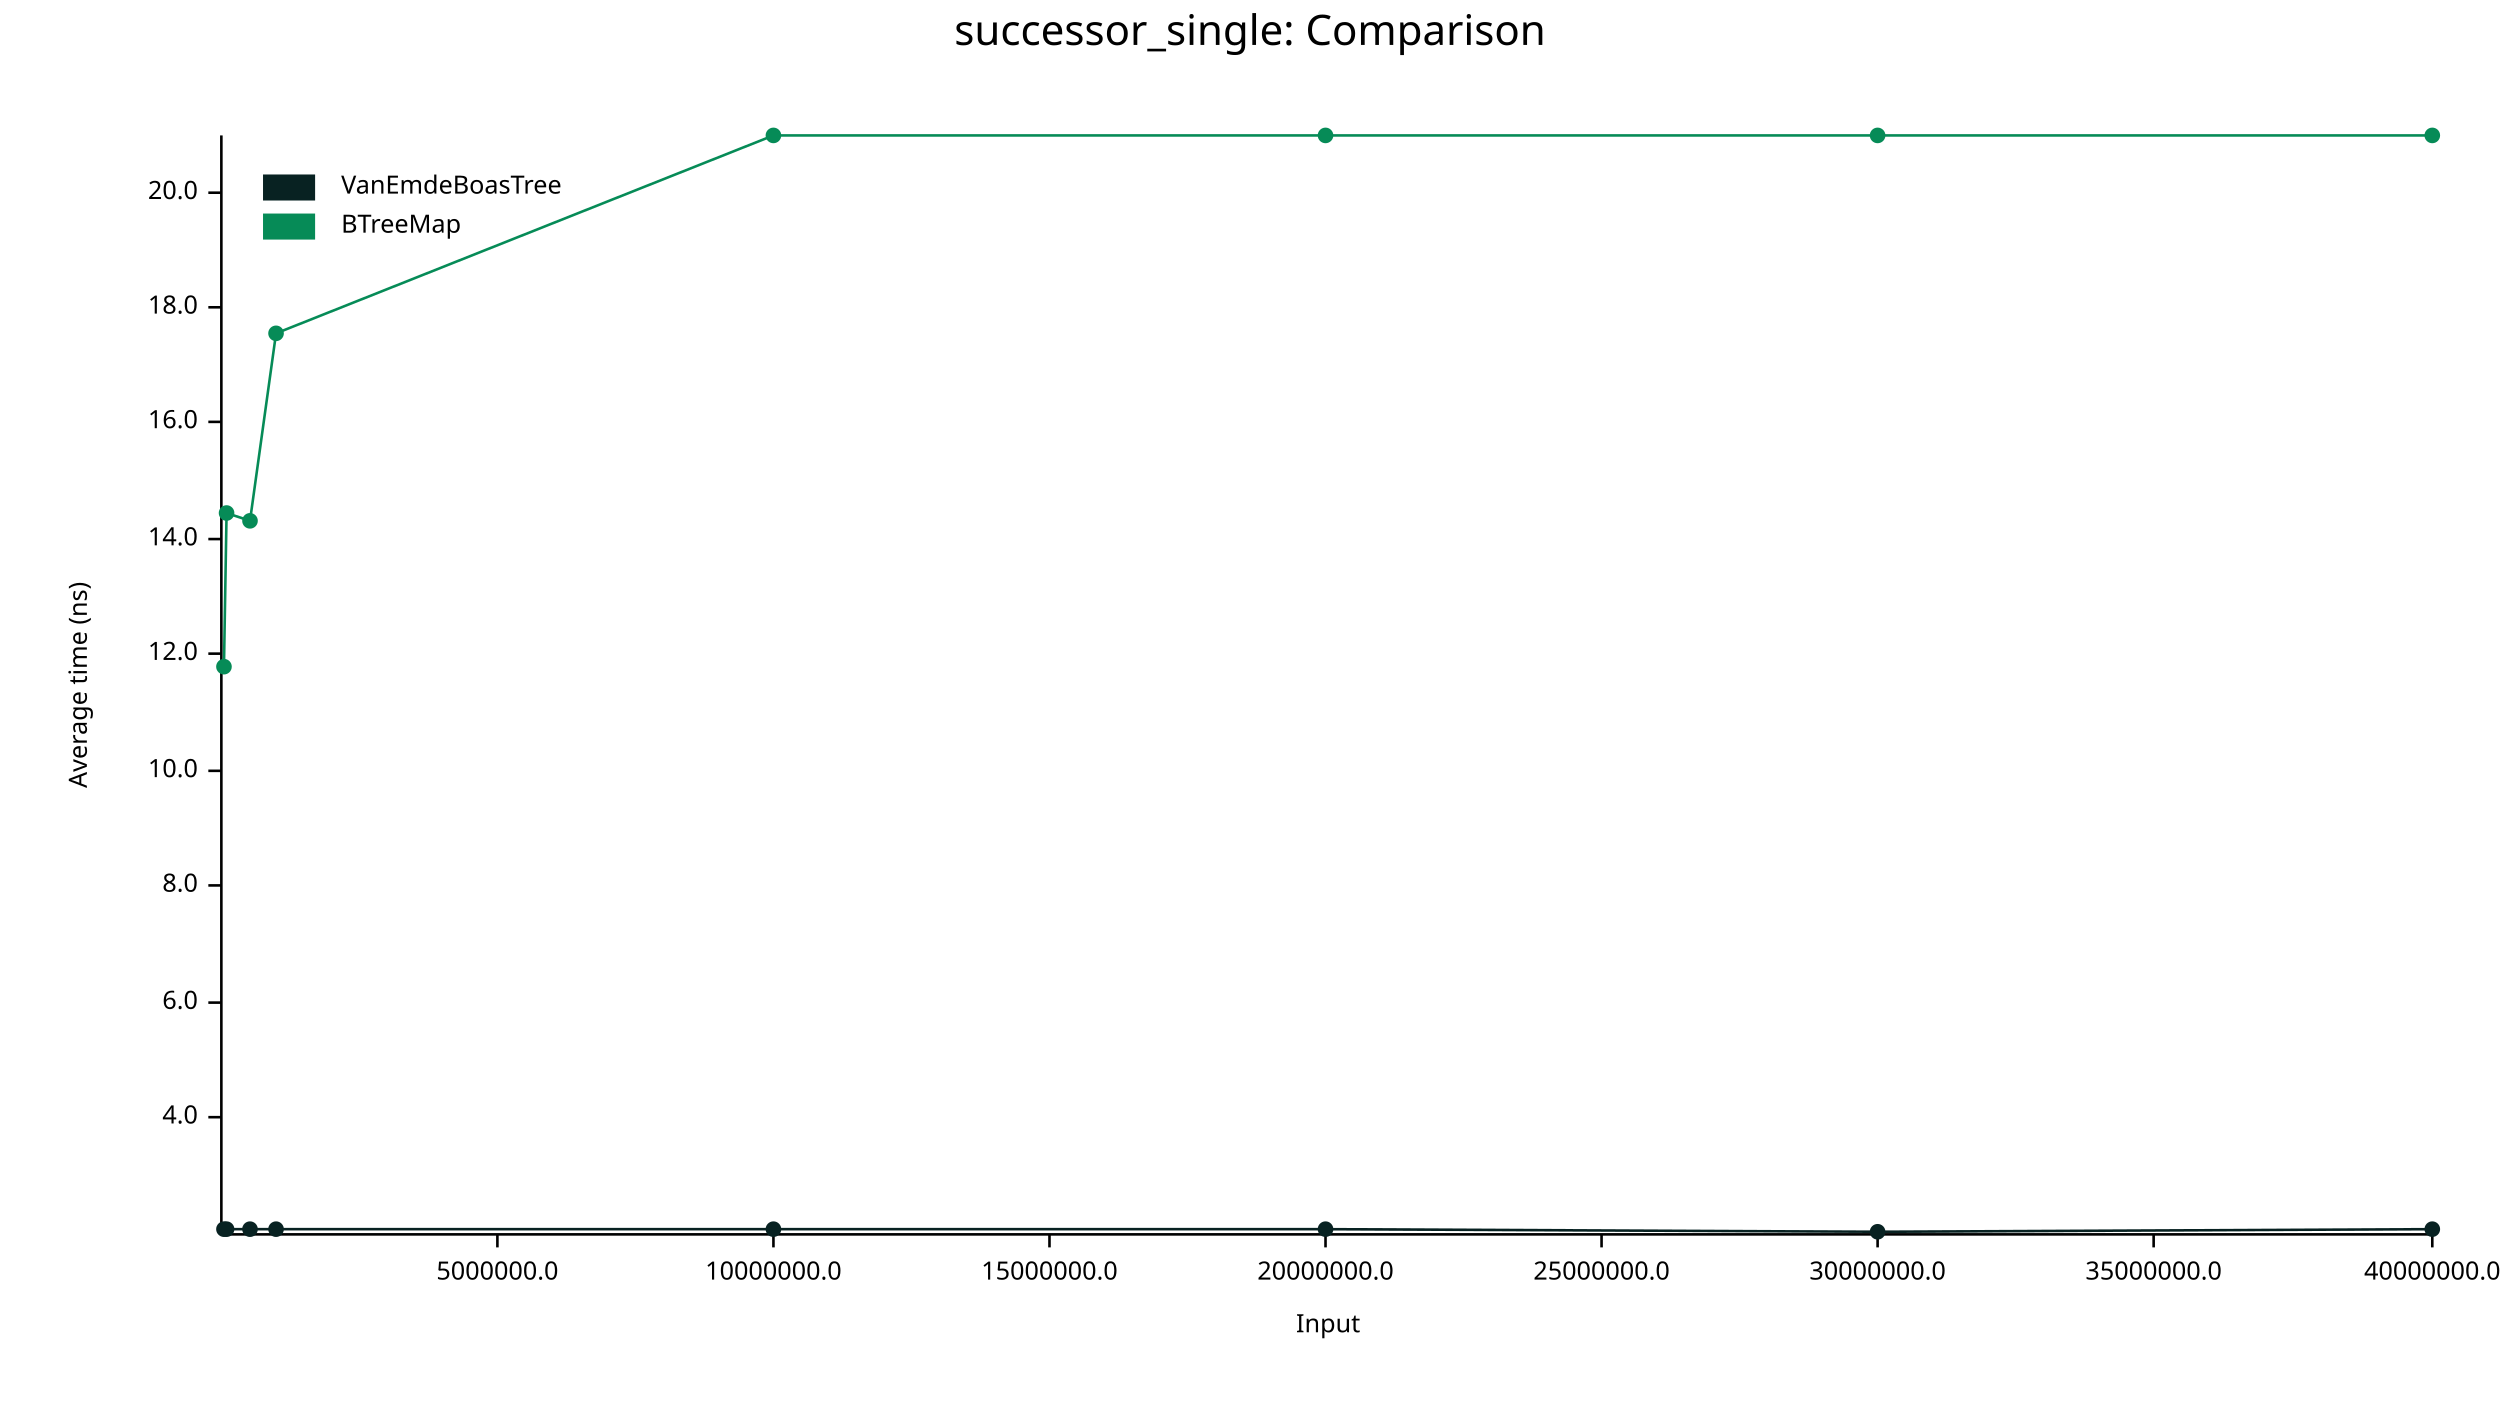
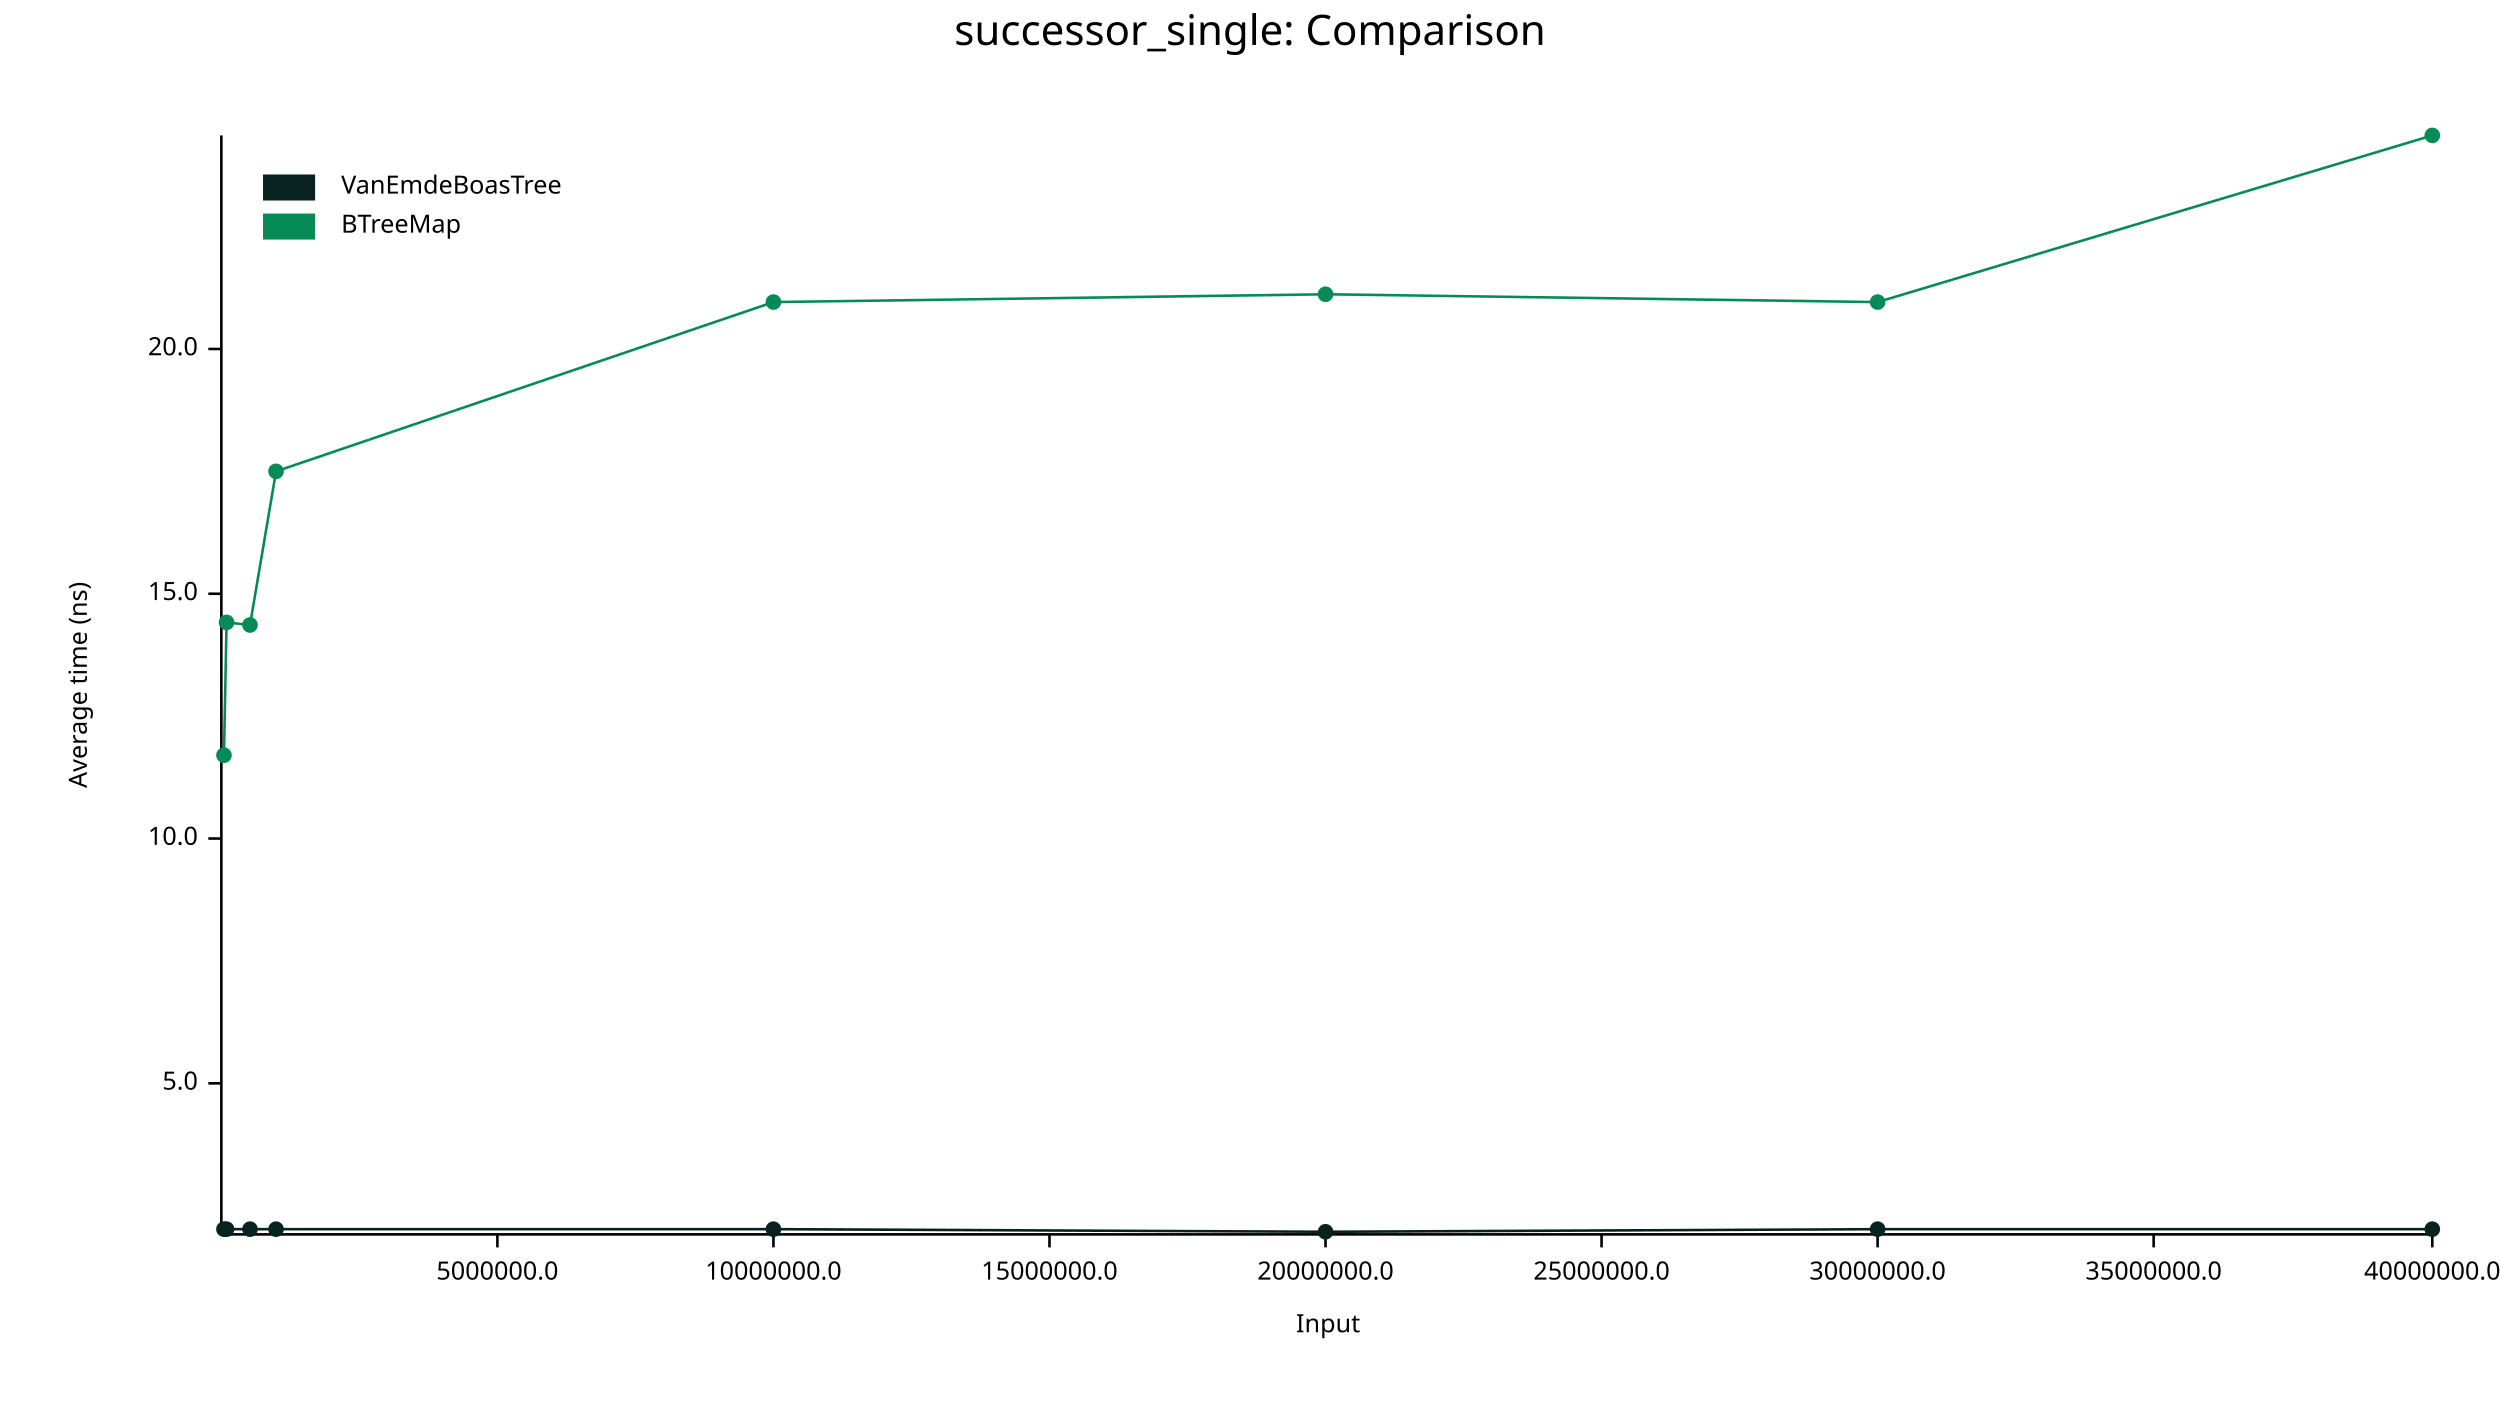
<svg xmlns="http://www.w3.org/2000/svg" width="960" height="540" viewBox="0 0 960 540">
  <text x="480" y="5" dy="0.76em" text-anchor="middle" font-family="sans-serif" font-size="16.129" opacity="1" fill="#000000">
successor_single: Comparison
</text>
  <text x="26" y="263" dy="0.76em" text-anchor="middle" font-family="sans-serif" font-size="9.677" opacity="1" fill="#000000" transform="rotate(270, 26, 263)">
Average time (ns)
</text>
  <text x="510" y="514" dy="-0.5ex" text-anchor="middle" font-family="sans-serif" font-size="9.677" opacity="1" fill="#000000">
Input
</text>
  <polyline fill="none" opacity="1" stroke="#000000" stroke-width="1" points="85,52 85,474 " />
-   <text x="76" y="429" dy="0.5ex" text-anchor="end" font-family="sans-serif" font-size="9.677" opacity="1" fill="#000000">
- 4.0
+   <text x="76" y="416" dy="0.5ex" text-anchor="end" font-family="sans-serif" font-size="9.677" opacity="1" fill="#000000">
+ 5.0
</text>
-   <polyline fill="none" opacity="1" stroke="#000000" stroke-width="1" points="80,429 85,429 " />
-   <text x="76" y="385" dy="0.5ex" text-anchor="end" font-family="sans-serif" font-size="9.677" opacity="1" fill="#000000">
- 6.0
- </text>
-   <polyline fill="none" opacity="1" stroke="#000000" stroke-width="1" points="80,385 85,385 " />
-   <text x="76" y="340" dy="0.5ex" text-anchor="end" font-family="sans-serif" font-size="9.677" opacity="1" fill="#000000">
- 8.0
- </text>
-   <polyline fill="none" opacity="1" stroke="#000000" stroke-width="1" points="80,340 85,340 " />
-   <text x="76" y="296" dy="0.5ex" text-anchor="end" font-family="sans-serif" font-size="9.677" opacity="1" fill="#000000">
+   <polyline fill="none" opacity="1" stroke="#000000" stroke-width="1" points="80,416 85,416 " />
+   <text x="76" y="322" dy="0.5ex" text-anchor="end" font-family="sans-serif" font-size="9.677" opacity="1" fill="#000000">
10.0
</text>
-   <polyline fill="none" opacity="1" stroke="#000000" stroke-width="1" points="80,296 85,296 " />
-   <text x="76" y="251" dy="0.5ex" text-anchor="end" font-family="sans-serif" font-size="9.677" opacity="1" fill="#000000">
- 12.0
+   <polyline fill="none" opacity="1" stroke="#000000" stroke-width="1" points="80,322 85,322 " />
+   <text x="76" y="228" dy="0.5ex" text-anchor="end" font-family="sans-serif" font-size="9.677" opacity="1" fill="#000000">
+ 15.0
</text>
-   <polyline fill="none" opacity="1" stroke="#000000" stroke-width="1" points="80,251 85,251 " />
-   <text x="76" y="207" dy="0.5ex" text-anchor="end" font-family="sans-serif" font-size="9.677" opacity="1" fill="#000000">
- 14.0
- </text>
-   <polyline fill="none" opacity="1" stroke="#000000" stroke-width="1" points="80,207 85,207 " />
-   <text x="76" y="162" dy="0.5ex" text-anchor="end" font-family="sans-serif" font-size="9.677" opacity="1" fill="#000000">
- 16.0
- </text>
-   <polyline fill="none" opacity="1" stroke="#000000" stroke-width="1" points="80,162 85,162 " />
-   <text x="76" y="118" dy="0.5ex" text-anchor="end" font-family="sans-serif" font-size="9.677" opacity="1" fill="#000000">
- 18.0
- </text>
-   <polyline fill="none" opacity="1" stroke="#000000" stroke-width="1" points="80,118 85,118 " />
-   <text x="76" y="74" dy="0.5ex" text-anchor="end" font-family="sans-serif" font-size="9.677" opacity="1" fill="#000000">
+   <polyline fill="none" opacity="1" stroke="#000000" stroke-width="1" points="80,228 85,228 " />
+   <text x="76" y="134" dy="0.5ex" text-anchor="end" font-family="sans-serif" font-size="9.677" opacity="1" fill="#000000">
20.0
</text>
-   <polyline fill="none" opacity="1" stroke="#000000" stroke-width="1" points="80,74 85,74 " />
+   <polyline fill="none" opacity="1" stroke="#000000" stroke-width="1" points="80,134 85,134 " />
  <polyline fill="none" opacity="1" stroke="#000000" stroke-width="1" points="86,474 934,474 " />
  <text x="191" y="484" dy="0.76em" text-anchor="middle" font-family="sans-serif" font-size="9.677" opacity="1" fill="#000000">
5000000.0
</text>
  <polyline fill="none" opacity="1" stroke="#000000" stroke-width="1" points="191,474 191,479 " />
  <text x="297" y="484" dy="0.76em" text-anchor="middle" font-family="sans-serif" font-size="9.677" opacity="1" fill="#000000">
10000000.0
</text>
  <polyline fill="none" opacity="1" stroke="#000000" stroke-width="1" points="297,474 297,479 " />
  <text x="403" y="484" dy="0.76em" text-anchor="middle" font-family="sans-serif" font-size="9.677" opacity="1" fill="#000000">
15000000.0
</text>
  <polyline fill="none" opacity="1" stroke="#000000" stroke-width="1" points="403,474 403,479 " />
  <text x="509" y="484" dy="0.76em" text-anchor="middle" font-family="sans-serif" font-size="9.677" opacity="1" fill="#000000">
20000000.0
</text>
  <polyline fill="none" opacity="1" stroke="#000000" stroke-width="1" points="509,474 509,479 " />
  <text x="615" y="484" dy="0.76em" text-anchor="middle" font-family="sans-serif" font-size="9.677" opacity="1" fill="#000000">
25000000.0
</text>
  <polyline fill="none" opacity="1" stroke="#000000" stroke-width="1" points="615,474 615,479 " />
  <text x="721" y="484" dy="0.76em" text-anchor="middle" font-family="sans-serif" font-size="9.677" opacity="1" fill="#000000">
30000000.0
</text>
  <polyline fill="none" opacity="1" stroke="#000000" stroke-width="1" points="721,474 721,479 " />
  <text x="827" y="484" dy="0.76em" text-anchor="middle" font-family="sans-serif" font-size="9.677" opacity="1" fill="#000000">
35000000.0
</text>
  <polyline fill="none" opacity="1" stroke="#000000" stroke-width="1" points="827,474 827,479 " />
  <text x="934" y="484" dy="0.76em" text-anchor="middle" font-family="sans-serif" font-size="9.677" opacity="1" fill="#000000">
40000000.0
</text>
  <polyline fill="none" opacity="1" stroke="#000000" stroke-width="1" points="934,474 934,479 " />
  <circle cx="86" cy="472" r="3" opacity="1" fill="#082222" stroke="none" stroke-width="1" />
  <circle cx="87" cy="472" r="3" opacity="1" fill="#082222" stroke="none" stroke-width="1" />
  <circle cx="96" cy="472" r="3" opacity="1" fill="#082222" stroke="none" stroke-width="1" />
  <circle cx="106" cy="472" r="3" opacity="1" fill="#082222" stroke="none" stroke-width="1" />
  <circle cx="297" cy="472" r="3" opacity="1" fill="#082222" stroke="none" stroke-width="1" />
-   <circle cx="509" cy="472" r="3" opacity="1" fill="#082222" stroke="none" stroke-width="1" />
-   <circle cx="721" cy="473" r="3" opacity="1" fill="#082222" stroke="none" stroke-width="1" />
+   <circle cx="509" cy="473" r="3" opacity="1" fill="#082222" stroke="none" stroke-width="1" />
+   <circle cx="721" cy="472" r="3" opacity="1" fill="#082222" stroke="none" stroke-width="1" />
  <circle cx="934" cy="472" r="3" opacity="1" fill="#082222" stroke="none" stroke-width="1" />
-   <polyline fill="none" opacity="1" stroke="#082222" stroke-width="1" points="86,472 87,472 96,472 106,472 297,472 509,472 721,473 934,472 " />
-   <circle cx="86" cy="256" r="3" opacity="1" fill="#068B57" stroke="none" stroke-width="1" />
-   <circle cx="87" cy="197" r="3" opacity="1" fill="#068B57" stroke="none" stroke-width="1" />
-   <circle cx="96" cy="200" r="3" opacity="1" fill="#068B57" stroke="none" stroke-width="1" />
-   <circle cx="106" cy="128" r="3" opacity="1" fill="#068B57" stroke="none" stroke-width="1" />
-   <circle cx="297" cy="52" r="3" opacity="1" fill="#068B57" stroke="none" stroke-width="1" />
-   <circle cx="509" cy="52" r="3" opacity="1" fill="#068B57" stroke="none" stroke-width="1" />
-   <circle cx="721" cy="52" r="3" opacity="1" fill="#068B57" stroke="none" stroke-width="1" />
+   <polyline fill="none" opacity="1" stroke="#082222" stroke-width="1" points="86,472 87,472 96,472 106,472 297,472 509,473 721,472 934,472 " />
+   <circle cx="86" cy="290" r="3" opacity="1" fill="#068B57" stroke="none" stroke-width="1" />
+   <circle cx="87" cy="239" r="3" opacity="1" fill="#068B57" stroke="none" stroke-width="1" />
+   <circle cx="96" cy="240" r="3" opacity="1" fill="#068B57" stroke="none" stroke-width="1" />
+   <circle cx="106" cy="181" r="3" opacity="1" fill="#068B57" stroke="none" stroke-width="1" />
+   <circle cx="297" cy="116" r="3" opacity="1" fill="#068B57" stroke="none" stroke-width="1" />
+   <circle cx="509" cy="113" r="3" opacity="1" fill="#068B57" stroke="none" stroke-width="1" />
+   <circle cx="721" cy="116" r="3" opacity="1" fill="#068B57" stroke="none" stroke-width="1" />
  <circle cx="934" cy="52" r="3" opacity="1" fill="#068B57" stroke="none" stroke-width="1" />
-   <polyline fill="none" opacity="1" stroke="#068B57" stroke-width="1" points="86,256 87,197 96,200 106,128 297,52 509,52 721,52 934,52 " />
+   <polyline fill="none" opacity="1" stroke="#068B57" stroke-width="1" points="86,290 87,239 96,240 106,181 297,116 509,113 721,116 934,52 " />
  <text x="131" y="67" dy="0.76em" text-anchor="start" font-family="sans-serif" font-size="9.677" opacity="1" fill="#000000">
VanEmdeBoasTree
</text>
  <text x="131" y="82" dy="0.76em" text-anchor="start" font-family="sans-serif" font-size="9.677" opacity="1" fill="#000000">
BTreeMap
</text>
  <rect x="101" y="67" width="20" height="10" opacity="1" fill="#082222" stroke="none" />
  <rect x="101" y="82" width="20" height="10" opacity="1" fill="#068B57" stroke="none" />
</svg>
